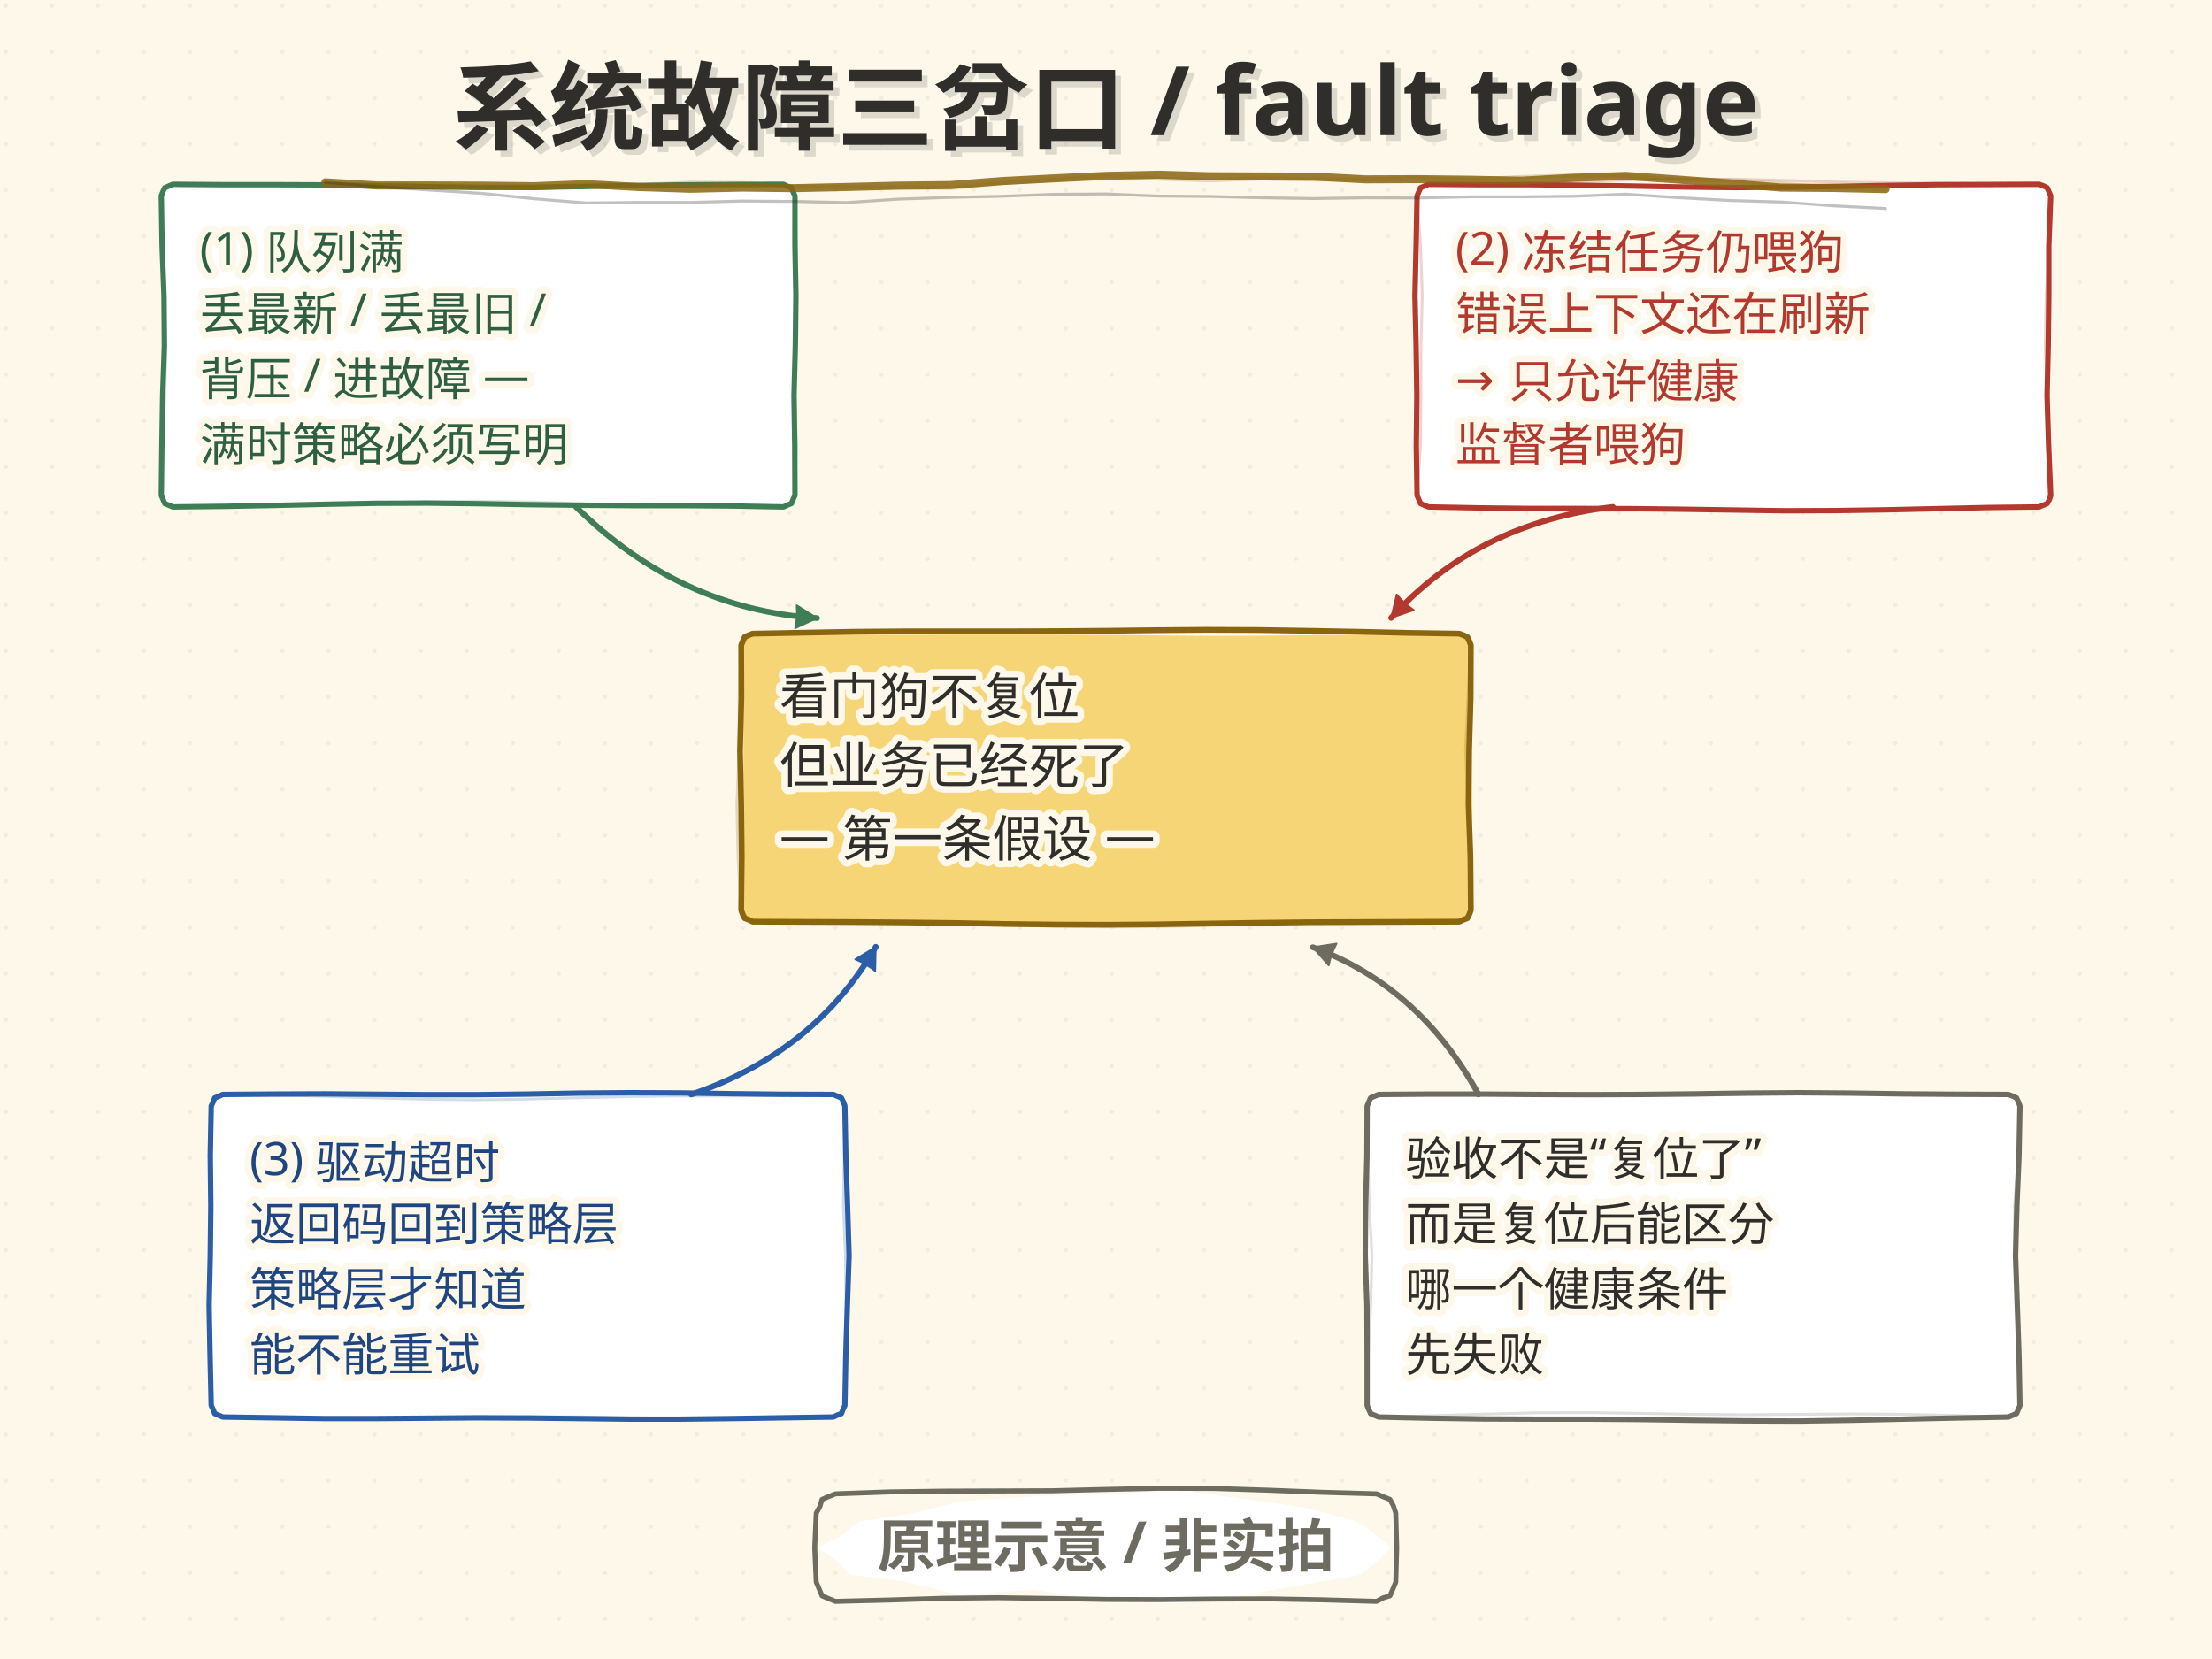
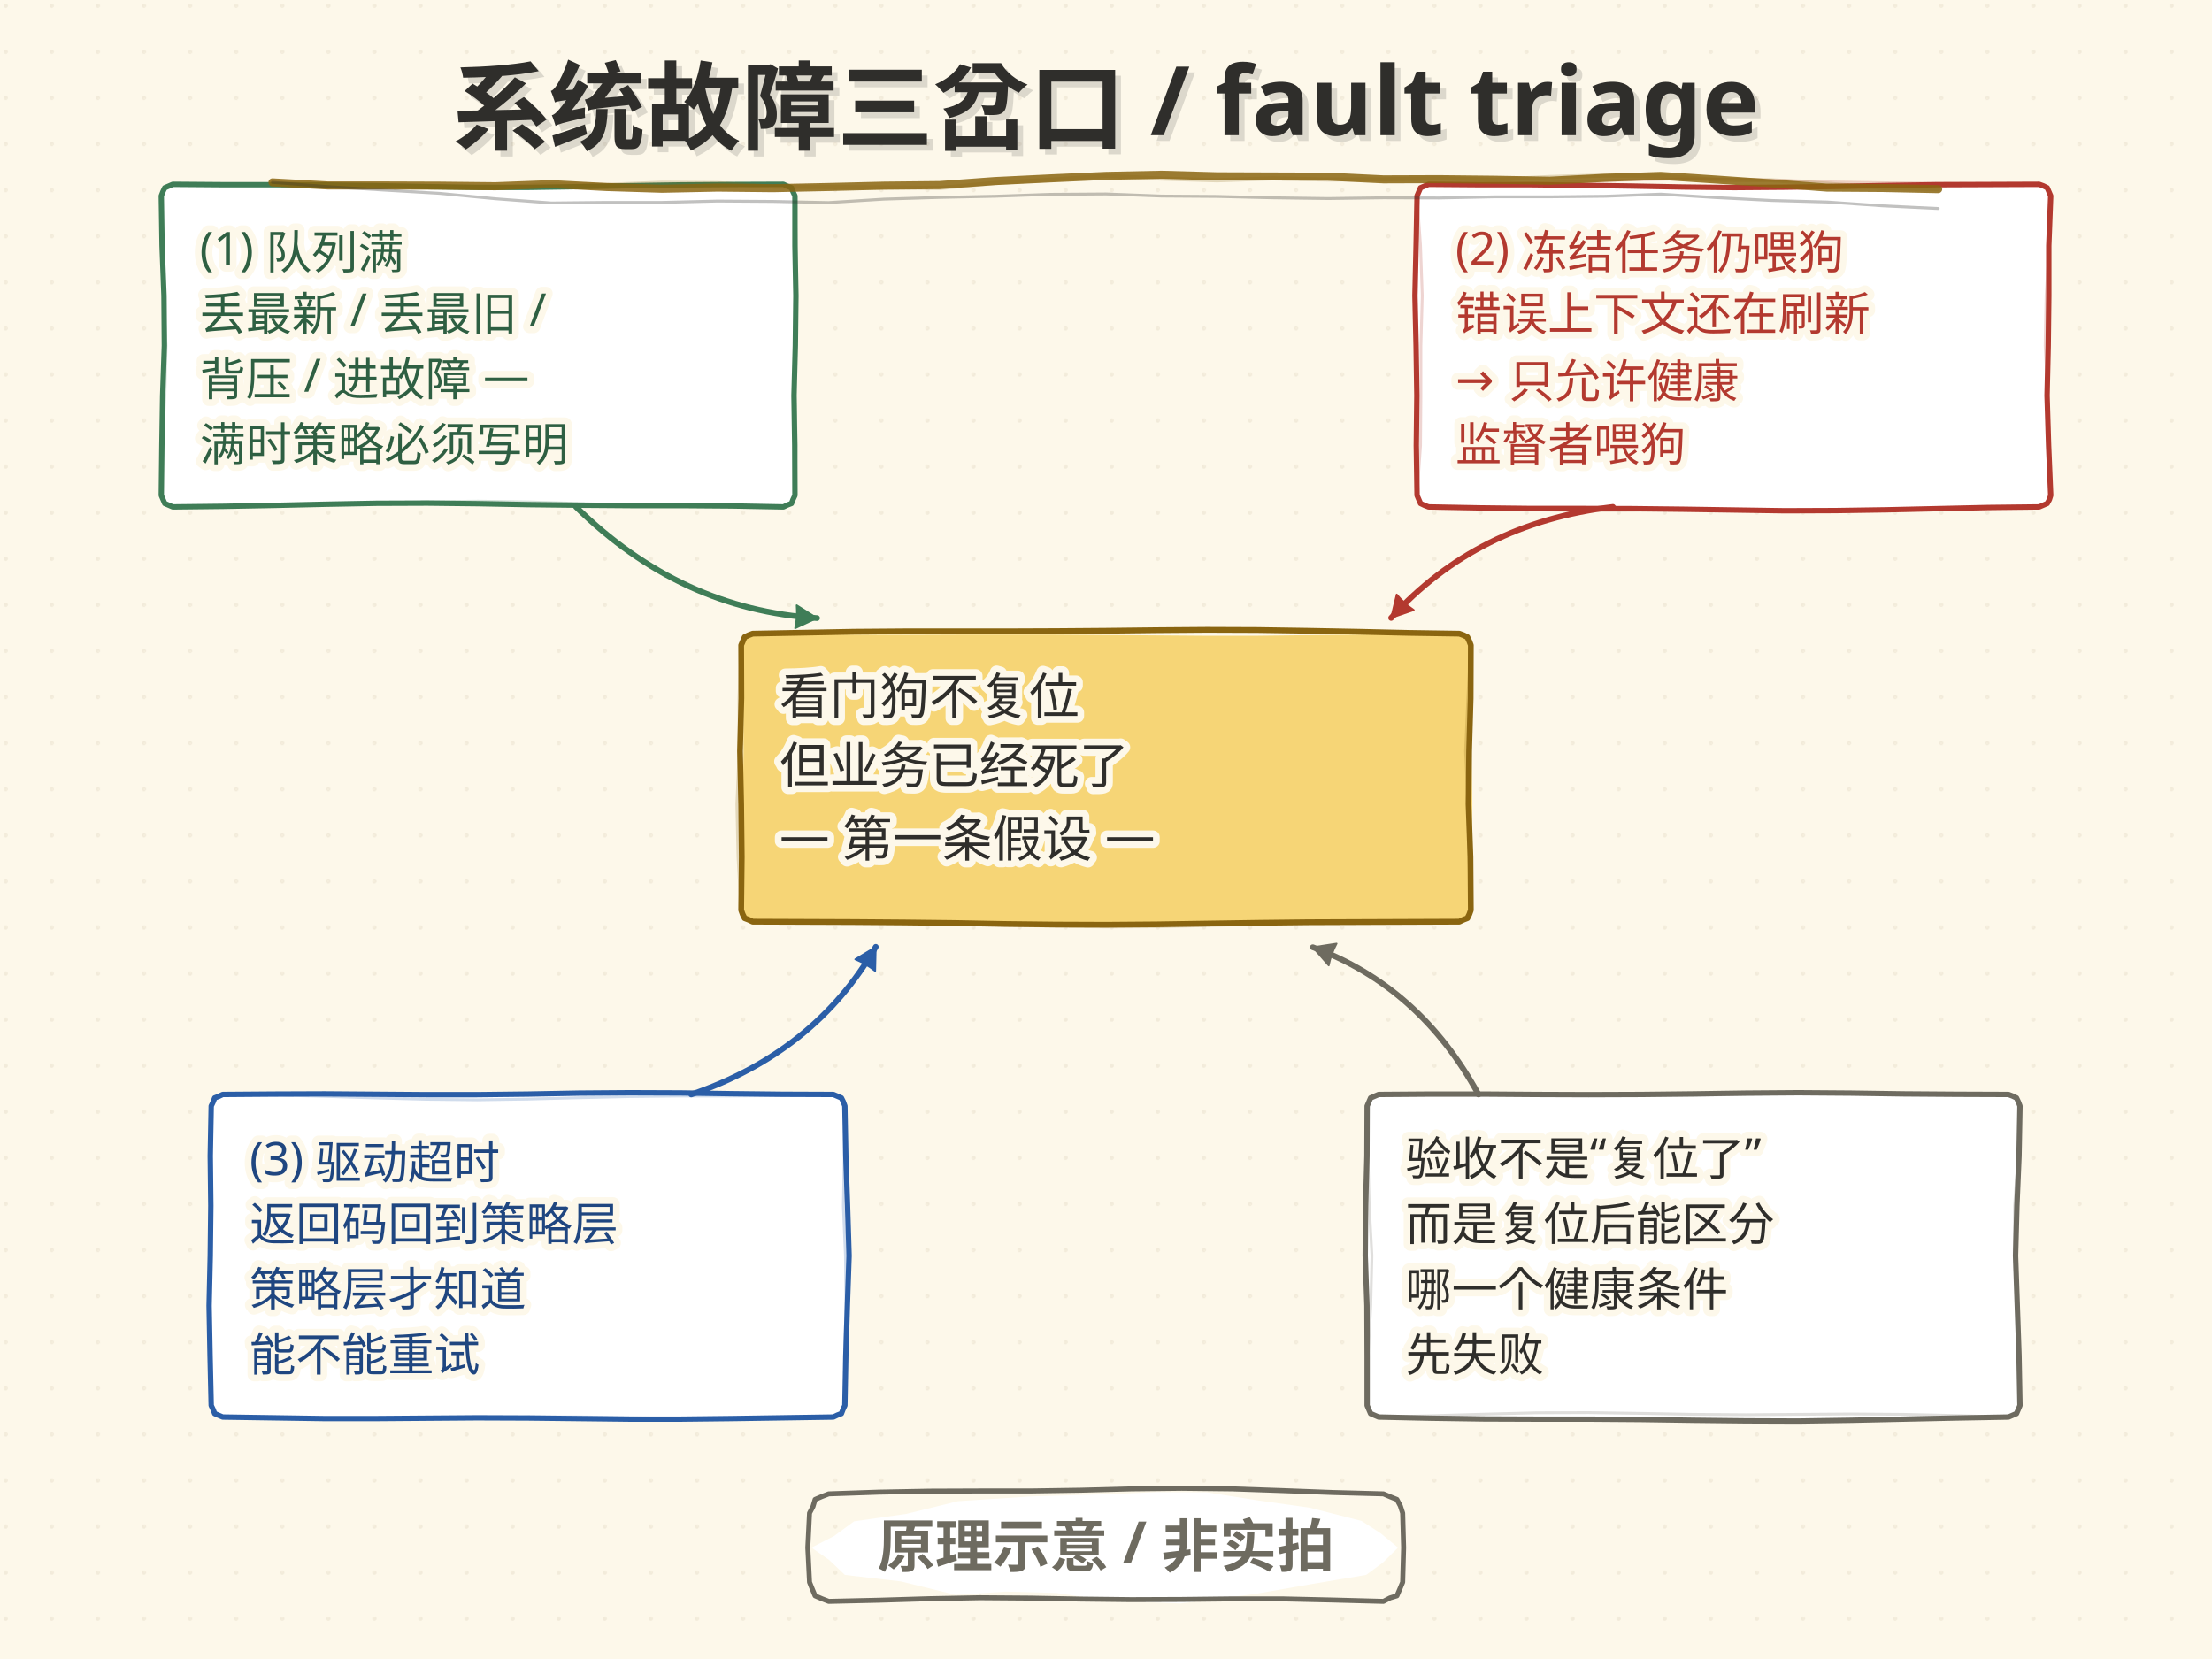
<svg xmlns="http://www.w3.org/2000/svg" width="1152" height="864" viewBox="0 0 1152 864">
  <style>text{dominant-baseline:alphabetic} .t-halo{paint-order:stroke;stroke:#FDF8EA;stroke-width:7px; stroke-linejoin:round}</style>
  <defs>
    <pattern id="dotgrid" width="24" height="24" patternUnits="userSpaceOnUse">
      <circle cx="3" cy="3" r="1.1" fill="#DED4BE" />
    </pattern>
  </defs>
  <rect width="1152" height="864" fill="#FDF8EA" />
  <rect width="1152" height="864" fill="url(#dotgrid)" opacity="0.36" />
  <path d="M386.0 338.0 L387.3 335.2 L388.3 332.3 L388.3 332.3 L391.2 331.2 L394.0 330.0 L394.0 330.0 L420.0 330.3 L446.0 330.5 L472.0 330.6 L498.0 330.5 L524.0 330.5 L550.0 330.5 L576.0 330.7 L602.0 330.9 L628.0 331.1 L654.0 331.1 L680.0 330.8 L706.0 330.5 L732.0 330.2 L758.0 330.0 L758.0 330.0 L760.8 331.2 L763.7 332.3 L763.7 332.3 L764.9 335.1 L766.0 338.0 L766.0 338.0 L766.0 364.8 L766.3 391.6 L766.8 418.4 L766.2 445.2 L766.0 472.0 L766.0 472.0 L764.8 474.8 L763.7 477.7 L763.7 477.7 L760.9 478.9 L758.0 480.0 L758.0 480.0 L732.0 480.1 L706.0 480.1 L680.0 480.0 L654.0 480.1 L628.0 480.3 L602.0 480.6 L576.0 480.9 L550.0 480.9 L524.0 480.8 L498.0 480.5 L472.0 480.2 L446.0 480.1 L420.0 480.0 L394.0 480.0 L394.0 480.0 L391.2 478.8 L388.3 477.7 L388.3 477.7 L387.3 474.8 L386.0 472.0 L386.0 472.0 L386.9 445.2 L386.9 418.4 L387.2 391.6 L387.1 364.8 L386.0 338.0" fill="#F6D576" />
  <path d="M386.0 336.0 L386.9 333.9 L387.8 331.8 L387.8 331.8 L389.9 330.8 L392.0 330.0 L392.0 330.0 L418.3 329.5 L444.6 329.0 L470.9 328.8 L497.1 328.8 L523.4 328.8 L549.7 328.7 L576.0 328.5 L602.3 328.2 L628.6 328.0 L654.9 328.1 L681.1 328.5 L707.4 329.0 L733.7 329.6 L760.0 330.0 L760.0 330.0 L762.2 330.8 L764.2 331.8 L764.2 331.8 L765.2 333.9 L766.0 336.0 L766.0 336.0 L765.9 363.6 L765.1 391.2 L764.8 418.8 L765.8 446.4 L766.0 474.0 L766.0 474.0 L765.2 476.2 L764.2 478.2 L764.2 478.2 L762.1 479.0 L760.0 480.0 L760.0 480.0 L733.7 480.1 L707.4 480.2 L681.1 480.3 L654.9 480.6 L628.6 481.0 L602.3 481.4 L576.0 481.6 L549.7 481.5 L523.4 481.2 L497.1 480.7 L470.9 480.4 L444.6 480.2 L418.3 480.1 L392.0 480.0 L392.0 480.0 L389.9 479.0 L387.8 478.2 L387.8 478.2 L386.8 476.2 L386.0 474.0 L386.0 474.0 L386.3 446.4 L386.0 418.8 L385.4 391.2 L386.1 363.6 L386.0 336.0" fill="none" stroke="#8A6510" stroke-width="3.0" stroke-linecap="round" stroke-linejoin="round" opacity="1.0" />
  <path d="M386.0 336.0 L386.9 333.9 L387.8 331.8 L387.8 331.8 L389.8 330.8 L392.0 330.0 L392.0 330.0 L418.3 329.4 L444.6 328.7 L470.9 328.4 L497.1 328.4 L523.4 328.6 L549.7 328.8 L576.0 328.8 L602.3 328.5 L628.6 328.2 L654.9 328.0 L681.1 328.2 L707.4 328.7 L733.7 329.4 L760.0 330.0 L760.0 330.0 L762.0 331.1 L764.2 331.8 L764.2 331.8 L765.1 333.9 L766.0 336.0 L766.0 336.0 L764.5 363.6 L763.3 391.2 L764.6 418.8 L765.0 446.4 L766.0 474.0 L766.0 474.0 L765.2 476.2 L764.2 478.2 L764.2 478.2 L762.1 479.1 L760.0 480.0 L760.0 480.0 L733.7 480.2 L707.4 480.4 L681.1 480.7 L654.9 481.3 L628.6 482.0 L602.3 482.6 L576.0 482.7 L549.7 482.4 L523.4 481.8 L497.1 481.1 L470.9 480.6 L444.6 480.4 L418.3 480.3 L392.0 480.0 L392.0 480.0 L389.9 479.1 L387.8 478.2 L387.8 478.2 L387.0 476.1 L386.0 474.0 L386.0 474.0 L384.4 446.4 L383.8 418.8 L385.0 391.2 L384.9 363.6 L386.0 336.0" fill="none" stroke="#8A6510" stroke-width="1.56" stroke-linecap="round" stroke-linejoin="round" opacity="0.22" />
  <text x="406" y="372" font-family="'Segoe Print','STKaiti','KaiTi','Microsoft YaHei','PingFang SC',sans-serif" font-size="26" fill="#2F2E2B" class="t-halo">看门狗不复位</text>
  <text x="406" y="408" font-family="'Segoe Print','STKaiti','KaiTi','Microsoft YaHei','PingFang SC',sans-serif" font-size="26" fill="#2F2E2B" class="t-halo">但业务已经死了</text>
  <text x="406" y="444" font-family="'Segoe Print','STKaiti','KaiTi','Microsoft YaHei','PingFang SC',sans-serif" font-size="26" fill="#2F2E2B" class="t-halo">— 第一条假设 —</text>
  <path d="M84.0 102.0 L84.8 99.9 L85.8 97.8 L85.8 97.8 L87.9 96.9 L90.0 96.0 L90.0 96.0 L116.5 96.2 L143.0 96.2 L169.5 96.3 L196.0 96.7 L222.5 97.2 L249.0 97.6 L275.5 97.6 L302.0 97.2 L328.5 96.7 L355.0 96.3 L381.5 96.1 L408.0 96.0 L408.0 96.0 L410.1 97.0 L412.2 97.8 L412.2 97.8 L413.0 99.9 L414.0 102.0 L414.0 102.0 L414.0 128.0 L414.5 154.0 L414.2 180.0 L413.5 206.0 L413.9 232.0 L414.0 258.0 L414.0 258.0 L413.0 260.1 L412.2 262.2 L412.2 262.2 L410.1 263.0 L408.0 264.0 L408.0 264.0 L381.5 263.5 L355.0 263.3 L328.5 263.3 L302.0 263.1 L275.5 262.8 L249.0 262.3 L222.5 262.0 L196.0 262.1 L169.5 262.6 L143.0 263.2 L116.5 263.7 L90.0 264.0 L90.0 264.0 L87.9 263.1 L85.8 262.2 L85.8 262.2 L84.9 260.1 L84.0 258.0 L84.0 258.0 L84.3 232.0 L84.7 206.0 L85.6 180.0 L85.4 154.0 L84.4 128.0 L84.0 102.0" fill="#FFFFFF" stroke="#3F7D57" stroke-width="2.8" stroke-linecap="round" stroke-linejoin="round" opacity="1.0" />
  <path d="M84.0 102.0 L84.9 99.9 L85.8 97.8 L85.8 97.8 L87.9 97.0 L90.0 96.0 L90.0 96.0 L116.5 96.0 L143.0 95.9 L169.5 96.0 L196.0 96.6 L222.5 97.2 L249.0 97.6 L275.5 97.4 L302.0 96.8 L328.5 96.2 L355.0 95.9 L381.5 96.0 L408.0 96.0 L408.0 96.0 L410.1 97.0 L412.2 97.8 L412.2 97.8 L413.1 99.9 L414.0 102.0 L414.0 102.0 L414.8 128.0 L414.8 154.0 L413.8 180.0 L414.2 206.0 L414.7 232.0 L414.0 258.0 L414.0 258.0 L413.3 260.2 L412.2 262.2 L412.2 262.2 L410.2 263.3 L408.0 264.0 L408.0 264.0 L381.5 263.7 L355.0 263.4 L328.5 263.0 L302.0 262.2 L275.5 261.4 L249.0 261.0 L222.5 261.3 L196.0 262.1 L169.5 262.9 L143.0 263.4 L116.5 263.7 L90.0 264.0 L90.0 264.0 L87.8 263.3 L85.8 262.2 L85.8 262.2 L84.9 260.1 L84.0 258.0 L84.0 258.0 L84.5 232.0 L85.9 206.0 L86.5 180.0 L85.2 154.0 L84.4 128.0 L84.0 102.0" fill="none" stroke="#3F7D57" stroke-width="1.46" stroke-linecap="round" stroke-linejoin="round" opacity="0.22" />
  <text x="104" y="138" font-family="'Segoe Print','STKaiti','KaiTi','Microsoft YaHei','PingFang SC',sans-serif" font-size="24" fill="#2E5F42" class="t-halo">(1) 队列满</text>
  <text x="104" y="172" font-family="'Segoe Print','STKaiti','KaiTi','Microsoft YaHei','PingFang SC',sans-serif" font-size="24" fill="#2E5F42" class="t-halo">丢最新 / 丢最旧 /</text>
  <text x="104" y="206" font-family="'Segoe Print','STKaiti','KaiTi','Microsoft YaHei','PingFang SC',sans-serif" font-size="24" fill="#2E5F42" class="t-halo">背压 / 进故障 —</text>
  <text x="104" y="240" font-family="'Segoe Print','STKaiti','KaiTi','Microsoft YaHei','PingFang SC',sans-serif" font-size="24" fill="#2E5F42" class="t-halo">满时策略必须写明</text>
  <path d="M738.0 102.0 L738.9 99.9 L739.8 97.8 L739.8 97.8 L741.9 96.9 L744.0 96.0 L744.0 96.0 L770.5 96.2 L797.0 96.2 L823.5 96.5 L850.0 96.9 L876.5 97.4 L903.0 97.7 L929.5 97.5 L956.0 97.1 L982.5 96.6 L1009.0 96.2 L1035.5 96.1 L1062.0 96.0 L1062.0 96.0 L1064.2 96.8 L1066.2 97.8 L1066.2 97.8 L1067.1 99.9 L1068.0 102.0 L1068.0 102.0 L1067.0 128.0 L1067.0 154.0 L1066.7 180.0 L1066.1 206.0 L1066.9 232.0 L1068.0 258.0 L1068.0 258.0 L1067.3 260.2 L1066.2 262.2 L1066.2 262.2 L1064.1 263.1 L1062.0 264.0 L1062.0 264.0 L1035.5 264.3 L1009.0 264.9 L982.5 265.5 L956.0 265.9 L929.5 266.0 L903.0 265.6 L876.5 265.2 L850.0 264.9 L823.5 264.8 L797.0 264.8 L770.5 264.5 L744.0 264.0 L744.0 264.0 L741.9 263.2 L739.8 262.2 L739.8 262.2 L738.9 260.1 L738.0 258.0 L738.0 258.0 L737.6 232.0 L737.9 206.0 L737.5 180.0 L736.9 154.0 L737.5 128.0 L738.0 102.0" fill="#FFFFFF" stroke="#B3392F" stroke-width="2.8" stroke-linecap="round" stroke-linejoin="round" opacity="1.0" />
  <path d="M738.0 102.0 L738.8 99.9 L739.8 97.8 L739.8 97.8 L741.9 96.8 L744.0 96.0 L744.0 96.0 L770.5 95.7 L797.0 95.3 L823.5 94.5 L850.0 93.7 L876.5 93.2 L903.0 93.3 L929.5 94.0 L956.0 94.8 L982.5 95.2 L1009.0 95.4 L1035.5 95.6 L1062.0 96.0 L1062.0 96.0 L1064.1 96.9 L1066.2 97.8 L1066.2 97.8 L1067.2 99.8 L1068.0 102.0 L1068.0 102.0 L1067.2 128.0 L1065.6 154.0 L1065.1 180.0 L1066.5 206.0 L1067.3 232.0 L1068.0 258.0 L1068.0 258.0 L1066.9 260.0 L1066.2 262.2 L1066.2 262.2 L1064.2 263.2 L1062.0 264.0 L1062.0 264.0 L1035.5 264.8 L1009.0 265.5 L982.5 265.8 L956.0 265.7 L929.5 265.4 L903.0 265.2 L876.5 265.4 L850.0 265.8 L823.5 265.9 L797.0 265.5 L770.5 264.7 L744.0 264.0 L744.0 264.0 L741.8 263.3 L739.8 262.2 L739.8 262.2 L738.9 260.1 L738.0 258.0 L738.0 258.0 L739.8 232.0 L740.0 206.0 L740.0 180.0 L740.7 154.0 L739.8 128.0 L738.0 102.0" fill="none" stroke="#B3392F" stroke-width="1.46" stroke-linecap="round" stroke-linejoin="round" opacity="0.22" />
  <text x="758" y="138" font-family="'Segoe Print','STKaiti','KaiTi','Microsoft YaHei','PingFang SC',sans-serif" font-size="24" fill="#B3392F" class="t-halo">(2) 冻结任务仍喂狗</text>
  <text x="758" y="172" font-family="'Segoe Print','STKaiti','KaiTi','Microsoft YaHei','PingFang SC',sans-serif" font-size="24" fill="#B3392F" class="t-halo">错误上下文还在刷新</text>
  <text x="758" y="206" font-family="'Segoe Print','STKaiti','KaiTi','Microsoft YaHei','PingFang SC',sans-serif" font-size="24" fill="#B3392F" class="t-halo">→ 只允许健康</text>
  <text x="758" y="240" font-family="'Segoe Print','STKaiti','KaiTi','Microsoft YaHei','PingFang SC',sans-serif" font-size="24" fill="#B3392F" class="t-halo">监督者喂狗</text>
  <path d="M110.0 576.0 L111.0 573.9 L111.8 571.8 L111.8 571.8 L113.9 571.0 L116.0 570.0 L116.0 570.0 L142.5 569.8 L169.0 569.7 L195.5 569.9 L222.0 570.1 L248.5 570.1 L275.0 569.8 L301.5 569.3 L328.0 569.1 L354.5 569.2 L381.0 569.6 L407.5 569.9 L434.0 570.0 L434.0 570.0 L436.1 570.9 L438.2 571.8 L438.2 571.8 L439.2 573.8 L440.0 576.0 L440.0 576.0 L440.5 602.0 L441.4 628.0 L442.2 654.0 L441.3 680.0 L440.5 706.0 L440.0 732.0 L440.0 732.0 L439.0 734.1 L438.2 736.2 L438.2 736.2 L436.1 737.0 L434.0 738.0 L434.0 738.0 L407.5 738.4 L381.0 738.8 L354.5 739.1 L328.0 739.1 L301.5 738.8 L275.0 738.5 L248.5 738.4 L222.0 738.6 L195.5 738.8 L169.0 738.8 L142.5 738.4 L116.0 738.0 L116.0 738.0 L113.9 737.1 L111.8 736.2 L111.8 736.2 L111.0 734.1 L110.0 732.0 L110.0 732.0 L109.4 706.0 L108.9 680.0 L109.5 654.0 L109.8 628.0 L109.5 602.0 L110.0 576.0" fill="#FFFFFF" stroke="#2B5EA7" stroke-width="2.8" stroke-linecap="round" stroke-linejoin="round" opacity="1.0" />
  <path d="M110.0 576.0 L111.0 573.9 L111.8 571.8 L111.8 571.8 L113.8 570.7 L116.0 570.0 L116.0 570.0 L142.5 570.3 L169.0 571.0 L195.5 571.8 L222.0 572.5 L248.5 572.8 L275.0 572.4 L301.5 571.7 L328.0 571.1 L354.5 570.8 L381.0 570.8 L407.5 570.6 L434.0 570.0 L434.0 570.0 L436.2 570.7 L438.2 571.8 L438.2 571.8 L439.3 573.8 L440.0 576.0 L440.0 576.0 L439.7 602.0 L439.2 628.0 L440.3 654.0 L440.6 680.0 L439.8 706.0 L440.0 732.0 L440.0 732.0 L439.2 734.2 L438.2 736.2 L438.2 736.2 L436.1 737.1 L434.0 738.0 L434.0 738.0 L407.5 738.4 L381.0 738.8 L354.5 738.7 L328.0 738.3 L301.5 737.9 L275.0 737.9 L248.5 738.4 L222.0 738.9 L195.5 739.1 L169.0 738.8 L142.5 738.3 L116.0 738.0 L116.0 738.0 L113.9 737.0 L111.8 736.2 L111.8 736.2 L111.0 734.1 L110.0 732.0 L110.0 732.0 L109.8 706.0 L108.8 680.0 L109.3 654.0 L110.3 628.0 L110.0 602.0 L110.0 576.0" fill="none" stroke="#2B5EA7" stroke-width="1.46" stroke-linecap="round" stroke-linejoin="round" opacity="0.22" />
  <text x="130" y="612" font-family="'Segoe Print','STKaiti','KaiTi','Microsoft YaHei','PingFang SC',sans-serif" font-size="24" fill="#1F4680" class="t-halo">(3) 驱动超时</text>
  <text x="130" y="646" font-family="'Segoe Print','STKaiti','KaiTi','Microsoft YaHei','PingFang SC',sans-serif" font-size="24" fill="#1F4680" class="t-halo">返回码回到策略层</text>
  <text x="130" y="680" font-family="'Segoe Print','STKaiti','KaiTi','Microsoft YaHei','PingFang SC',sans-serif" font-size="24" fill="#1F4680" class="t-halo">策略层才知道</text>
  <text x="130" y="714" font-family="'Segoe Print','STKaiti','KaiTi','Microsoft YaHei','PingFang SC',sans-serif" font-size="24" fill="#1F4680" class="t-halo">能不能重试</text>
  <path d="M712.0 576.0 L712.9 573.9 L713.8 571.8 L713.8 571.8 L715.9 570.9 L718.0 570.0 L718.0 570.0 L745.3 569.8 L772.7 569.8 L800.0 570.0 L827.3 570.1 L854.7 570.0 L882.0 569.7 L909.3 569.3 L936.7 569.1 L964.0 569.3 L991.3 569.7 L1018.7 569.9 L1046.0 570.0 L1046.0 570.0 L1048.1 570.8 L1050.2 571.8 L1050.2 571.8 L1051.2 573.9 L1052.0 576.0 L1052.0 576.0 L1051.5 602.0 L1050.4 628.0 L1049.7 654.0 L1050.6 680.0 L1051.5 706.0 L1052.0 732.0 L1052.0 732.0 L1051.1 734.1 L1050.2 736.2 L1050.2 736.2 L1048.1 737.1 L1046.0 738.0 L1046.0 738.0 L1018.7 738.5 L991.3 739.1 L964.0 739.7 L936.7 740.1 L909.3 740.0 L882.0 739.7 L854.7 739.3 L827.3 739.1 L800.0 739.1 L772.7 739.0 L745.3 738.6 L718.0 738.0 L718.0 738.0 L715.9 737.1 L713.8 736.2 L713.8 736.2 L712.9 734.1 L712.0 732.0 L712.0 732.0 L712.0 706.0 L711.9 680.0 L711.0 654.0 L711.2 628.0 L711.9 602.0 L712.0 576.0" fill="#FFFFFF" stroke="#6E6B60" stroke-width="2.8" stroke-linecap="round" stroke-linejoin="round" opacity="1.0" />
  <path d="M712.0 576.0 L713.1 574.0 L713.8 571.8 L713.8 571.8 L715.9 571.0 L718.0 570.0 L718.0 570.0 L745.3 569.7 L772.7 569.5 L800.0 569.6 L827.3 570.1 L854.7 570.5 L882.0 570.5 L909.3 570.0 L936.7 569.5 L964.0 569.2 L991.3 569.4 L1018.7 569.8 L1046.0 570.0 L1046.0 570.0 L1048.1 571.0 L1050.2 571.8 L1050.2 571.8 L1051.1 573.9 L1052.0 576.0 L1052.0 576.0 L1051.0 602.0 L1049.2 628.0 L1049.0 654.0 L1050.5 680.0 L1051.1 706.0 L1052.0 732.0 L1052.0 732.0 L1051.3 734.2 L1050.2 736.2 L1050.2 736.2 L1048.1 737.0 L1046.0 738.0 L1046.0 738.0 L1018.7 737.2 L991.3 736.6 L964.0 736.4 L936.7 736.6 L909.3 736.8 L882.0 736.6 L854.7 736.1 L827.3 735.7 L800.0 735.8 L772.7 736.5 L745.3 737.3 L718.0 738.0 L718.0 738.0 L715.8 737.2 L713.8 736.2 L713.8 736.2 L712.8 734.2 L712.0 732.0 L712.0 732.0 L712.5 706.0 L713.9 680.0 L714.5 654.0 L713.1 628.0 L712.4 602.0 L712.0 576.0" fill="none" stroke="#6E6B60" stroke-width="1.46" stroke-linecap="round" stroke-linejoin="round" opacity="0.22" />
  <text x="732" y="612" font-family="'Segoe Print','STKaiti','KaiTi','Microsoft YaHei','PingFang SC',sans-serif" font-size="24" fill="#2F2E2B" class="t-halo">验收不是“复位了”</text>
  <text x="732" y="646" font-family="'Segoe Print','STKaiti','KaiTi','Microsoft YaHei','PingFang SC',sans-serif" font-size="24" fill="#2F2E2B" class="t-halo">而是复位后能区分</text>
  <text x="732" y="680" font-family="'Segoe Print','STKaiti','KaiTi','Microsoft YaHei','PingFang SC',sans-serif" font-size="24" fill="#2F2E2B" class="t-halo">哪一个健康条件</text>
  <text x="732" y="714" font-family="'Segoe Print','STKaiti','KaiTi','Microsoft YaHei','PingFang SC',sans-serif" font-size="24" fill="#2F2E2B" class="t-halo">先失败</text>
  <path d="M300.0 264.0 Q354.2 317.4 425.5 321.9" fill="none" stroke="#3F7D57" stroke-width="3.0" stroke-linecap="round" />
  <path d="M414.1 327.2 L425.5 321.9 L414.9 315.2 Q415.4 321.3 414.1 327.2 Z" fill="#3F7D57" stroke="#3F7D57" stroke-width="0.9" stroke-linejoin="round" />
  <path d="M840.0 264.0 Q769.2 272.4 724.5 321.8" fill="none" stroke="#B3392F" stroke-width="3.0" stroke-linecap="round" />
  <path d="M727.4 309.6 L724.5 321.8 L736.3 317.7 Q731.3 314.3 727.4 309.6 Z" fill="#B3392F" stroke="#B3392F" stroke-width="0.9" stroke-linejoin="round" />
  <path d="M360.0 570.0 Q424.4 548.0 456.1 493.1" fill="none" stroke="#2B5EA7" stroke-width="3.0" stroke-linecap="round" />
  <path d="M455.8 505.7 L456.1 493.1 L445.4 499.6 Q451.0 501.9 455.8 505.7 Z" fill="#2B5EA7" stroke="#2B5EA7" stroke-width="0.9" stroke-linejoin="round" />
  <path d="M770.0 570.0 Q739.4 513.8 683.7 493.3" fill="none" stroke="#6E6B60" stroke-width="3.0" stroke-linecap="round" />
  <path d="M696.1 491.4 L683.7 493.3 L692.0 502.8 Q693.2 496.8 696.1 491.4 Z" fill="#6E6B60" stroke="#6E6B60" stroke-width="0.9" stroke-linejoin="round" />
  <text x="579.0" y="77" font-family="'Segoe Print','STKaiti','KaiTi','Microsoft YaHei','PingFang SC',sans-serif" font-size="50" font-weight="bold" text-anchor="middle" fill="#2F2E2B" opacity="0.16">系统故障三岔口 / fault triage</text>
  <text x="576.0" y="74" font-family="'Segoe Print','STKaiti','KaiTi','Microsoft YaHei','PingFang SC',sans-serif" font-size="50" font-weight="bold" text-anchor="middle" fill="#2F2E2B">系统故障三岔口 / fault triage</text>
-   <path d="M169.4 95.0 L196.6 96.6 L223.8 96.6 L251.0 96.7 L278.2 97.0 L305.4 95.9 L305.4 95.9 L332.4 97.4 L359.5 98.3 L386.5 97.7 L413.6 98.0 L440.7 97.4 L440.7 97.4 L467.8 96.7 L494.9 96.4 L521.9 94.3 L548.9 92.9 L576.0 91.6 L576.0 91.6 L603.1 91.0 L630.1 91.8 L657.2 91.9 L684.3 92.0 L711.3 93.4 L711.3 93.4 L738.4 93.3 L765.5 93.6 L792.5 94.1 L819.6 92.6 L846.6 91.6 L846.6 91.6 L873.7 93.5 L900.7 95.5 L927.7 97.7 L954.9 97.9 L982.0 98.5" fill="none" stroke="#8A6510" stroke-width="4.2" stroke-linecap="round" stroke-linejoin="round" opacity="0.85" />
-   <path d="M169.4 95.0 L196.6 97.3 L223.8 97.3 L251.0 97.5 L278.2 97.8 L305.4 95.9 L305.4 95.9 L332.4 96.3 L359.5 95.2 L386.6 95.4 L413.6 97.2 L440.7 97.4 L440.7 97.4 L467.8 97.6 L494.9 97.9 L521.9 95.3 L549.0 93.6 L576.0 91.6 L576.0 91.6 L603.0 93.0 L630.1 93.9 L657.2 92.9 L684.2 93.5 L711.3 93.4 L711.3 93.4 L738.4 92.8 L765.5 93.6 L792.5 92.2 L819.6 91.4 L846.6 91.6 L846.6 91.6 L873.7 93.6 L900.8 93.9 L927.8 95.7 L954.9 97.9 L982.0 98.5" fill="none" stroke="#8A6510" stroke-width="2.18" stroke-linecap="round" stroke-linejoin="round" opacity="0.22" />
-   <path d="M169.4 95.0 L196.6 97.2 L223.8 99.0 L251.0 100.7 L278.2 103.5 L305.4 105.7 L305.4 105.7 L332.4 105.4 L359.5 105.4 L386.6 104.7 L413.6 104.9 L440.7 105.5 L440.7 105.5 L467.7 103.7 L494.8 102.8 L521.9 102.2 L548.9 101.2 L576.0 101.0 L576.0 101.0 L603.1 102.1 L630.1 102.3 L657.2 103.0 L684.2 103.4 L711.3 103.0 L711.3 103.0 L738.4 103.1 L765.4 102.5 L792.5 102.5 L819.6 102.2 L846.6 101.1 L846.6 101.1 L873.7 102.9 L900.8 104.4 L927.8 105.2 L954.9 107.2 L982.0 108.6" fill="none" stroke="#2F2E2B" stroke-width="1.5" stroke-linecap="round" stroke-linejoin="round" opacity="0.3" />
-   <path d="M724.5 806.0 L717.0 813.7 L708.3 820.2 L708.3 820.2 L679.8 825.1 L651.4 830.2 L651.4 830.2 L613.8 835.1 L576.0 833.5 L576.0 833.5 L537.9 827.9 L499.5 830.6 L499.5 830.6 L471.7 823.7 L443.2 820.2 L443.2 820.2 L435.2 812.5 L426.1 806.0 L426.1 806.0 L437.6 800.0 L447.9 792.3 L447.9 792.3 L474.5 788.3 L500.7 781.8 L500.7 781.8 L538.3 779.3 L576.0 778.2 L576.0 778.2 L614.5 776.0 L652.7 781.3 L652.7 781.3 L679.6 785.2 L706.0 792.1 L706.0 792.1 L715.7 798.5 L724.5 806.0" fill="#FFFFFF" />
-   <path d="M425.1 788.0 L427.0 784.6 L428.1 780.9 L428.1 780.9 L431.6 779.4 L435.1 778.0 L435.1 778.0 L463.3 777.0 L491.5 776.6 L519.7 776.5 L547.8 776.4 L576.0 775.7 L604.2 775.1 L632.3 775.2 L660.5 776.1 L688.7 777.2 L716.9 778.0 L716.9 778.0 L720.4 779.5 L723.9 780.9 L723.9 780.9 L725.7 784.3 L726.9 788.0 L726.9 788.0 L727.4 806.0 L726.9 824.0 L726.9 824.0 L725.4 827.6 L723.9 831.1 L723.9 831.1 L720.3 832.2 L716.9 834.0 L716.9 834.0 L688.7 833.2 L660.5 832.7 L632.3 832.8 L604.2 833.1 L576.0 833.0 L547.8 832.5 L519.7 832.1 L491.5 832.4 L463.3 833.3 L435.1 834.0 L435.1 834.0 L431.6 832.6 L428.1 831.1 L428.1 831.1 L426.6 827.5 L425.1 824.0 L425.1 824.0 L424.3 806.0 L425.1 788.0" fill="none" stroke="#6E6B60" stroke-width="2.6" stroke-linecap="round" stroke-linejoin="round" opacity="1.0" />
+   <path d="M141.9 95.0 L170.9 96.6 L200.0 96.6 L229.0 96.7 L258.0 97.0 L287.1 95.9 L287.1 95.9 L315.9 97.4 L344.8 98.3 L373.7 97.7 L402.6 98.0 L431.5 97.4 L431.5 97.4 L460.4 96.7 L489.4 96.4 L518.2 94.3 L547.1 92.9 L576.0 91.6 L576.0 91.6 L604.9 91.0 L633.8 91.8 L662.7 91.9 L691.6 92.0 L720.5 93.4 L720.5 93.4 L749.4 93.3 L778.3 93.6 L807.2 94.1 L836.1 92.6 L864.9 91.6 L864.9 91.6 L893.8 93.5 L922.7 95.5 L951.5 97.7 L980.5 97.9 L1009.4 98.5" fill="none" stroke="#8A6510" stroke-width="4.2" stroke-linecap="round" stroke-linejoin="round" opacity="0.85" />
+   <path d="M141.9 95.0 L170.9 97.3 L200.0 97.3 L229.0 97.5 L258.0 97.8 L287.1 95.9 L287.1 95.9 L316.0 96.3 L344.9 95.2 L373.8 95.4 L402.6 97.2 L431.5 97.4 L431.5 97.4 L460.5 97.6 L489.4 97.9 L518.3 95.3 L547.1 93.6 L576.0 91.6 L576.0 91.6 L604.9 93.0 L633.8 93.9 L662.7 92.9 L691.6 93.5 L720.5 93.4 L720.5 93.4 L749.4 92.8 L778.3 93.6 L807.1 92.2 L836.0 91.4 L864.9 91.6 L864.9 91.6 L893.8 93.6 L922.7 93.9 L951.6 95.7 L980.5 97.9 L1009.4 98.5" fill="none" stroke="#8A6510" stroke-width="2.18" stroke-linecap="round" stroke-linejoin="round" opacity="0.22" />
+   <path d="M141.9 95.0 L170.9 97.2 L200.0 99.0 L229.1 100.7 L258.0 103.5 L287.1 105.7 L287.1 105.7 L316.0 105.4 L344.9 105.4 L373.7 104.7 L402.6 104.9 L431.5 105.5 L431.5 105.5 L460.4 103.7 L489.3 102.8 L518.2 102.2 L547.1 101.2 L576.0 101.0 L576.0 101.0 L604.9 102.1 L633.8 102.3 L662.7 103.0 L691.6 103.4 L720.5 103.0 L720.5 103.0 L749.4 103.1 L778.3 102.5 L807.2 102.5 L836.1 102.2 L864.9 101.1 L864.9 101.1 L893.8 102.9 L922.7 104.4 L951.6 105.2 L980.5 107.2 L1009.4 108.6" fill="none" stroke="#2F2E2B" stroke-width="1.5" stroke-linecap="round" stroke-linejoin="round" opacity="0.3" />
+   <path d="M728.1 806.0 L720.3 813.7 L711.5 820.2 L711.5 820.2 L682.3 825.1 L653.2 830.2 L653.2 830.2 L614.7 835.1 L576.0 833.5 L576.0 833.5 L550.0 829.6 L523.9 828.9 L497.7 830.6 L497.7 830.6 L469.2 823.6 L440.0 820.2 L440.0 820.2 L431.8 812.4 L422.6 806.0 L422.6 806.0 L434.3 800.0 L444.8 792.3 L444.8 792.3 L472.1 788.4 L498.9 781.8 L498.9 781.8 L537.4 779.3 L576.0 778.2 L576.0 778.2 L602.3 777.1 L628.5 777.2 L654.5 781.3 L654.5 781.3 L682.1 785.2 L709.1 792.1 L709.1 792.1 L719.0 798.5 L728.1 806.0" fill="#FFFFFF" />
+   <path d="M421.6 788.0 L423.4 784.6 L424.5 780.9 L424.5 780.9 L428.0 779.4 L431.6 778.0 L431.6 778.0 L457.8 777.1 L484.1 776.6 L510.3 776.5 L536.6 776.5 L562.9 776.1 L589.1 775.4 L615.4 775.1 L641.7 775.4 L667.9 776.3 L694.2 777.3 L720.5 778.0 L720.5 778.0 L724.0 779.5 L727.5 780.9 L727.5 780.9 L729.3 784.3 L730.5 788.0 L730.5 788.0 L731.0 806.0 L730.5 824.0 L730.5 824.0 L729.0 827.6 L727.5 831.1 L727.5 831.1 L723.9 832.2 L720.5 834.0 L720.5 834.0 L694.2 833.3 L667.9 832.7 L641.7 832.7 L615.4 833.0 L589.1 833.1 L562.9 832.8 L536.6 832.3 L510.3 832.1 L484.1 832.6 L457.8 833.4 L431.6 834.0 L431.6 834.0 L428.0 832.6 L424.5 831.1 L424.5 831.1 L423.0 827.5 L421.6 824.0 L421.6 824.0 L420.7 806.0 L421.6 788.0" fill="none" stroke="#6E6B60" stroke-width="2.6" stroke-linecap="round" stroke-linejoin="round" opacity="1.0" />
  <text x="576.0" y="816" font-family="'Segoe Print','STKaiti','KaiTi','Microsoft YaHei','PingFang SC',sans-serif" font-size="30" font-weight="bold" text-anchor="middle" fill="#6E6B60">原理示意 / 非实拍</text>
</svg>
